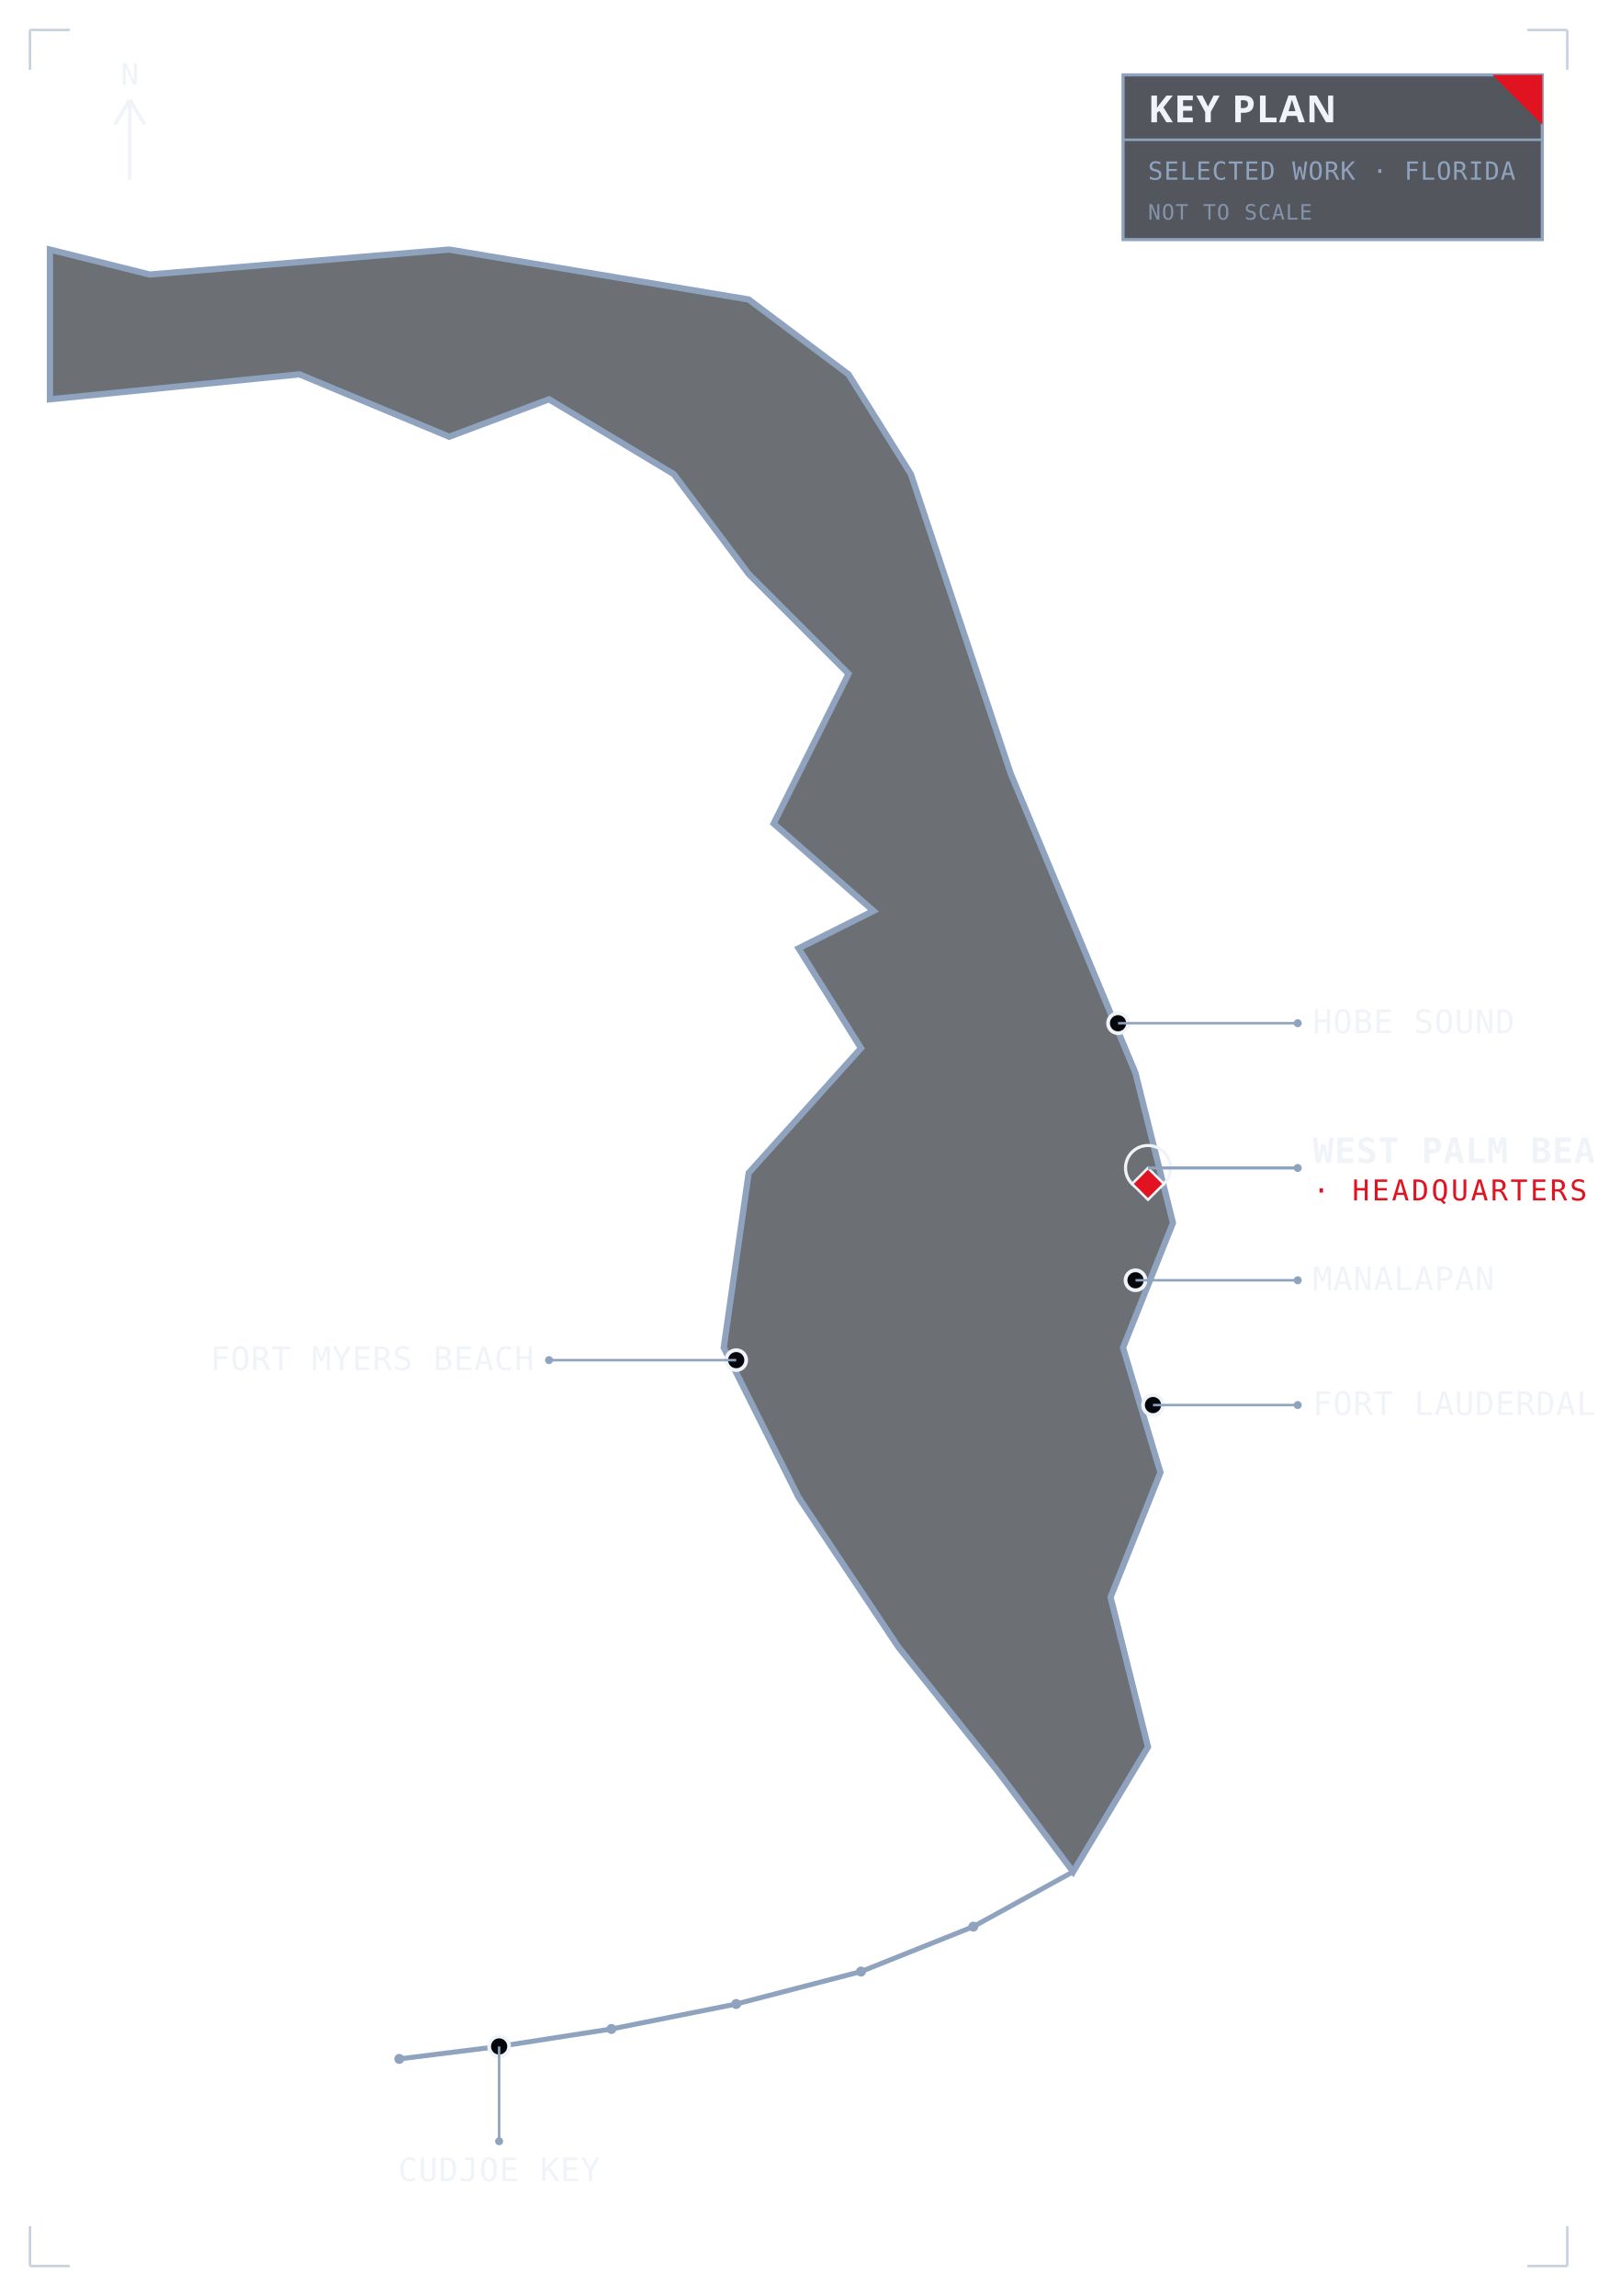
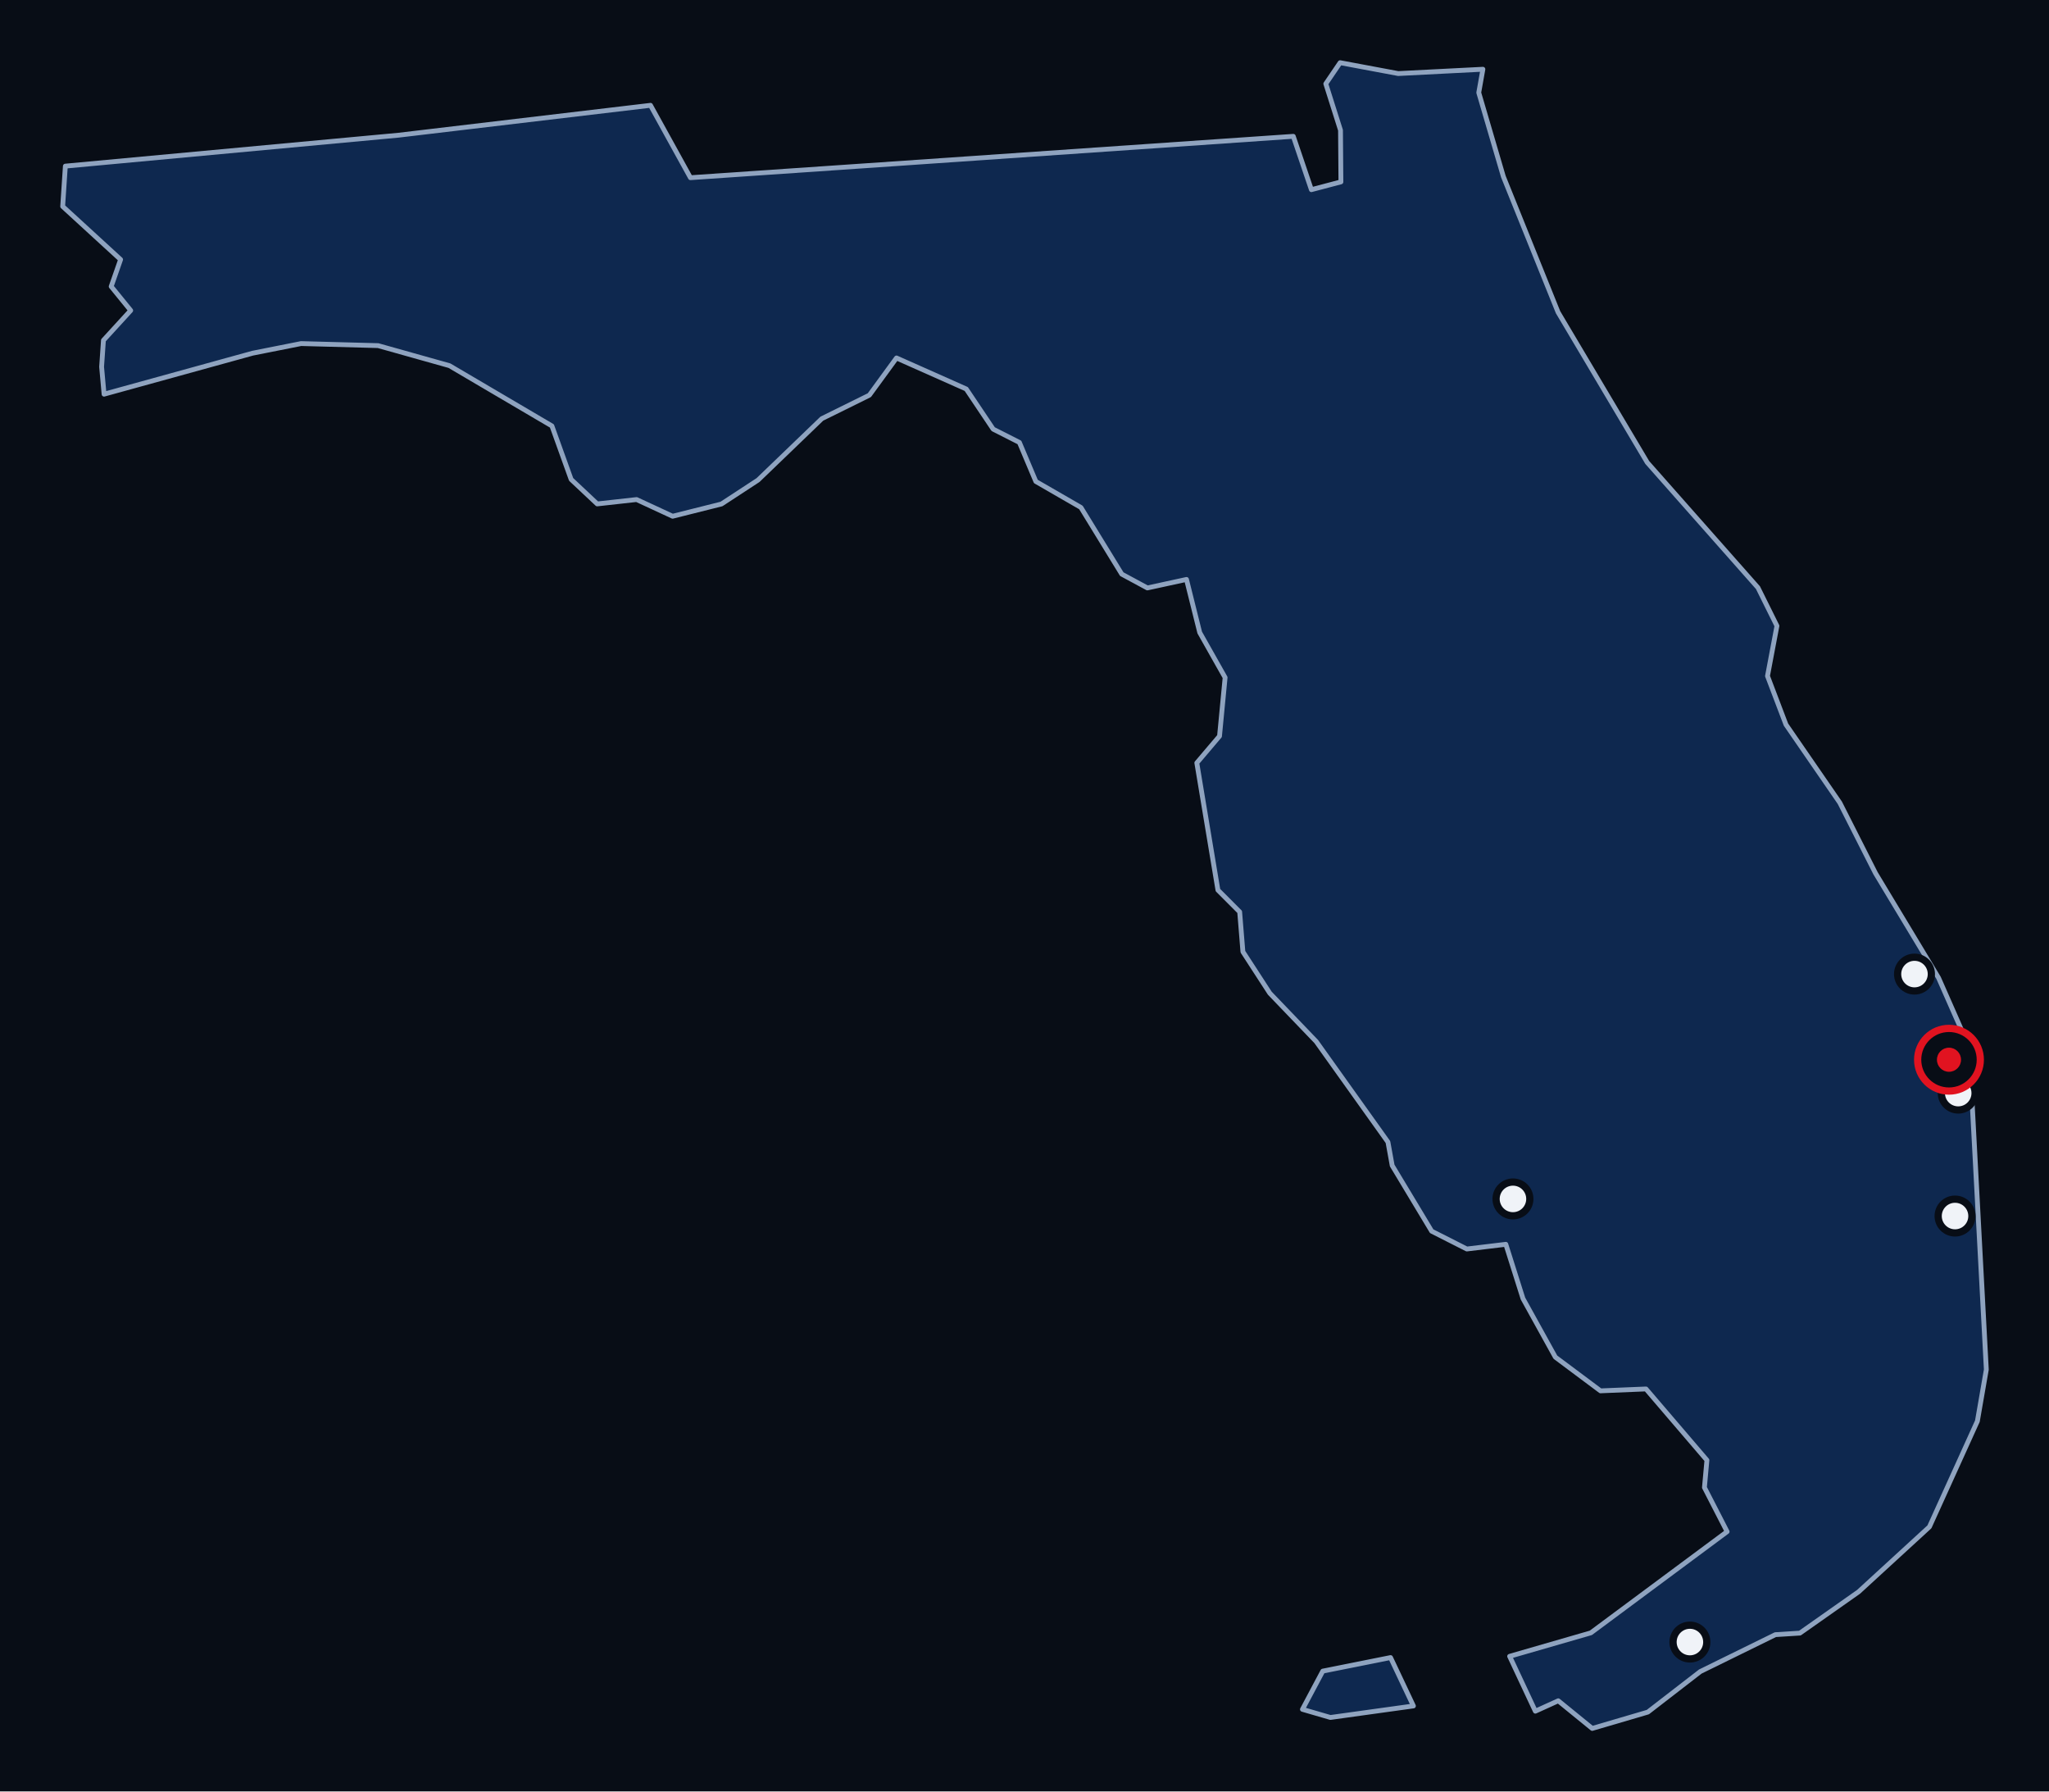
- <svg xmlns="http://www.w3.org/2000/svg" viewBox="0 0 640 920" width="640" height="920" role="img" aria-labelledby="fpm-title fpm-desc">
-   <defs>
-     <style>
-   .mono{font-family:'JetBrains Mono',monospace;}
-   .head{font-family:'Archivo',sans-serif;}
-   .paper{fill:#F0F3F8;}
-   .steel{fill:#8FA3BF;}
-   .accent{fill:#E11320;}
-   .ls{stroke:#8FA3BF;}
-   .lp{stroke:#F0F3F8;}
-   .la{stroke:#E11320;}
- </style>
-   </defs>
-   <g class="ls" stroke-width="1" opacity="0.5">
-     <path d="M12,12 L28,12 M12,12 L12,28" fill="none" />
-     <path d="M628,12 L612,12 M628,12 L628,28" fill="none" />
-     <path d="M12,908 L28,908 M12,908 L12,892" fill="none" />
-     <path d="M628,908 L612,908 M628,908 L628,892" fill="none" />
+ <svg xmlns="http://www.w3.org/2000/svg" viewBox="-25 -25 850 743" width="850" height="743" role="img" aria-labelledby="fl-map-title fl-map-desc">
+   <rect x="-25" y="-25" width="850" height="743" fill="#080D16" />
+   <path d="M 17.15 127.14 17.91 116.13 29.22 103.77 21.12 93.82 25.03 82.64 1 60.62 2.11 43.9 140.38 31.07 244.85 18.68 261.42 48.7 345.23 42.98 511.51 31.54 519.01 53.67 531.26 50.44 531.09 29.01 524.99 9.74 530.93 1 555.03 5.51 590.16 3.72 588.44 13.43 598.65 48.23 621.34 104.5 658.34 166.81 704.27 218.74 712.14 234.6 708.22 255.38 715.89 275.54 738.23 307.96 753.05 337.21 779.19 380.59 789.57 404.14 792.79 426.15 799 543.03 795.29 564.44 775.39 608.27 746.01 635.21 721.66 652.34 711.5 652.98 680.35 668.28 658.58 685.1 635.51 691.88 621.42 680.41 611.92 684.72 601.25 661.96 634.94 652.23 691.47 610.26 682.06 591.95 683.09 580.61 657.81 551.08 638.94 551.86 620.22 537.88 606.78 513.58 599.67 491.08 583.49 493.03 568.91 485.64 552.53 458.41 550.77 448.67 521.02 406.98 501.76 386.93 490.6 369.74 489.26 353.21 480.24 344.17 471.48 291.41 480.9 280.31 483.22 256.01 472.69 237.35 467.2 215.32 450.97 218.85 440.35 213.12 423.4 185.47 404.71 174.69 397.88 158.5 387.01 152.99 375.84 136.34 346.9 123.47 335.64 138.9 315.93 148.64 289.46 174.11 274.3 184.03 254.03 189.12 239.08 182.19 222.75 184 211.93 173.84 203.95 151.66 161.44 126.66 131.85 118.35 99.89 117.5 79.79 121.49 18.17 138.49 17.15 127.14 Z M 515.3 683.96 523.74 668.1 551.85 662.48 561.34 682.55 526.9 687.33 515.3 683.96 Z" fill="#0E284F" fill-rule="evenodd" stroke="#8FA3BF" stroke-width="2" stroke-linejoin="round" />
+   <g fill="#F0F3F8" stroke="#080D16" stroke-width="3">
+     <circle cx="769.2" cy="379.01" r="7" />
+     <circle cx="787.34" cy="428.37" r="7" />
+     <circle cx="786.02" cy="479.36" r="7" />
+     <circle cx="602.63" cy="472.26" r="7" />
+     <circle cx="676.04" cy="656.05" r="7" />
  </g>
-   <path d="M20,130 L20,160 L120,150 L180,175 L220,160 L270,190 L300,230 L340,270 L310,330 L350,365 L320,380 L345,420 L300,470 L290,540 L320,600 L360,660 L400,710 L430,750 L460,700 L445,640 L465,590 L450,540 L470,490 L455,430 L430,370 L405,310 L385,250 L365,190 L340,150 L300,120 L180,100 L60,110 L20,100 Z" fill="#0B0F17" fill-opacity="0.6" stroke="#8FA3BF" stroke-width="2.5" stroke-linejoin="miter" />
-   <path d="M430,750 L390,772 L345,790 L295,803 L245,813 L200,820 L160,825" fill="none" class="ls" stroke-width="2" stroke-linejoin="miter" />
-   <g class="steel">
-     <circle cx="390" cy="772" r="2" />
-     <circle cx="345" cy="790" r="2" />
-     <circle cx="295" cy="803" r="2" />
-     <circle cx="245" cy="813" r="2" />
-     <circle cx="160" cy="825" r="2" />
-   </g>
-   <g class="mono">
-     <path d="M52,72 L52,40 M52,40 L46,50 M52,40 L58,50" fill="none" class="lp" stroke-width="1.5" />
-     <text x="52" y="34" text-anchor="middle" font-size="12" class="paper">N</text>
-   </g>
-   <g>
-     <rect x="450" y="30" width="168" height="66" fill="#0B0F17" fill-opacity="0.7" class="ls" stroke-width="1.25" />
-     <path d="M618,30 L598,30 L618,50 Z" class="accent" fill="#E11320" />
-     <line x1="450" y1="56" x2="618" y2="56" class="ls" stroke-width="1" />
-     <text x="460" y="49" class="head paper" font-size="15" font-weight="600" letter-spacing="0.5">KEY PLAN</text>
-     <text x="460" y="72" class="mono steel" font-size="10" letter-spacing="0.4">SELECTED WORK · FLORIDA</text>
-     <text x="460" y="88" class="mono steel" font-size="8.5" letter-spacing="0.4" opacity="0.8">NOT TO SCALE</text>
-   </g>
-   <g>
-     <circle cx="448" cy="410" r="4" fill="#05070C" class="lp" stroke-width="1.5" />
-     <path d="M448,410 L520,410" fill="none" class="ls" stroke-width="1" />
-     <circle cx="520" cy="410" r="1.6" class="steel" />
-     <text x="526" y="414" class="mono paper" font-size="13" letter-spacing="0.3">HOBE SOUND</text>
-   </g>
-   <g>
-     <circle cx="460" cy="468" r="9" fill="none" class="lp" stroke-width="1.25" />
-     <rect x="460" y="468" width="9" height="9" fill="#E11320" stroke="#F0F3F8" stroke-width="1" transform="rotate(45 460 468)" />
-     <path d="M460,468 L520,468" fill="none" class="ls" stroke-width="1.25" />
-     <circle cx="520" cy="468" r="1.6" class="steel" />
-     <text x="526" y="466" class="mono paper" font-size="14" font-weight="700" letter-spacing="0.3">WEST PALM BEACH</text>
-     <text x="526" y="481" class="mono accent" font-size="11.5" letter-spacing="1">· HEADQUARTERS</text>
-   </g>
-   <g>
-     <circle cx="455" cy="513" r="4" fill="#05070C" class="lp" stroke-width="1.5" />
-     <path d="M455,513 L520,513" fill="none" class="ls" stroke-width="1" />
-     <circle cx="520" cy="513" r="1.6" class="steel" />
-     <text x="526" y="517" class="mono paper" font-size="13" letter-spacing="0.3">MANALAPAN</text>
-   </g>
-   <g>
-     <circle cx="462" cy="563" r="4" fill="#05070C" class="lp" stroke-width="1.5" />
-     <path d="M462,563 L520,563" fill="none" class="ls" stroke-width="1" />
-     <circle cx="520" cy="563" r="1.6" class="steel" />
-     <text x="526" y="567" class="mono paper" font-size="13" letter-spacing="0.3">FORT LAUDERDALE</text>
-   </g>
-   <g>
-     <circle cx="295" cy="545" r="4" fill="#05070C" class="lp" stroke-width="1.5" />
-     <path d="M295,545 L220,545" fill="none" class="ls" stroke-width="1" />
-     <circle cx="220" cy="545" r="1.6" class="steel" />
-     <text x="214" y="549" text-anchor="end" class="mono paper" font-size="13" letter-spacing="0.3">FORT MYERS BEACH</text>
-   </g>
-   <g>
-     <circle cx="200" cy="820" r="4" fill="#05070C" class="lp" stroke-width="1.5" />
-     <path d="M200,820 L200,858" fill="none" class="ls" stroke-width="1" />
-     <circle cx="200" cy="858" r="1.6" class="steel" />
-     <text x="200" y="874" text-anchor="middle" class="mono paper" font-size="13" letter-spacing="0.3">CUDJOE KEY</text>
+   <g aria-label="ACG office in West Palm Beach">
+     <circle cx="783.51" cy="414.53" r="13" fill="#080D16" stroke="#E11320" stroke-width="3" />
+     <circle cx="783.51" cy="414.53" r="5" fill="#E11320" />
  </g>
</svg>
